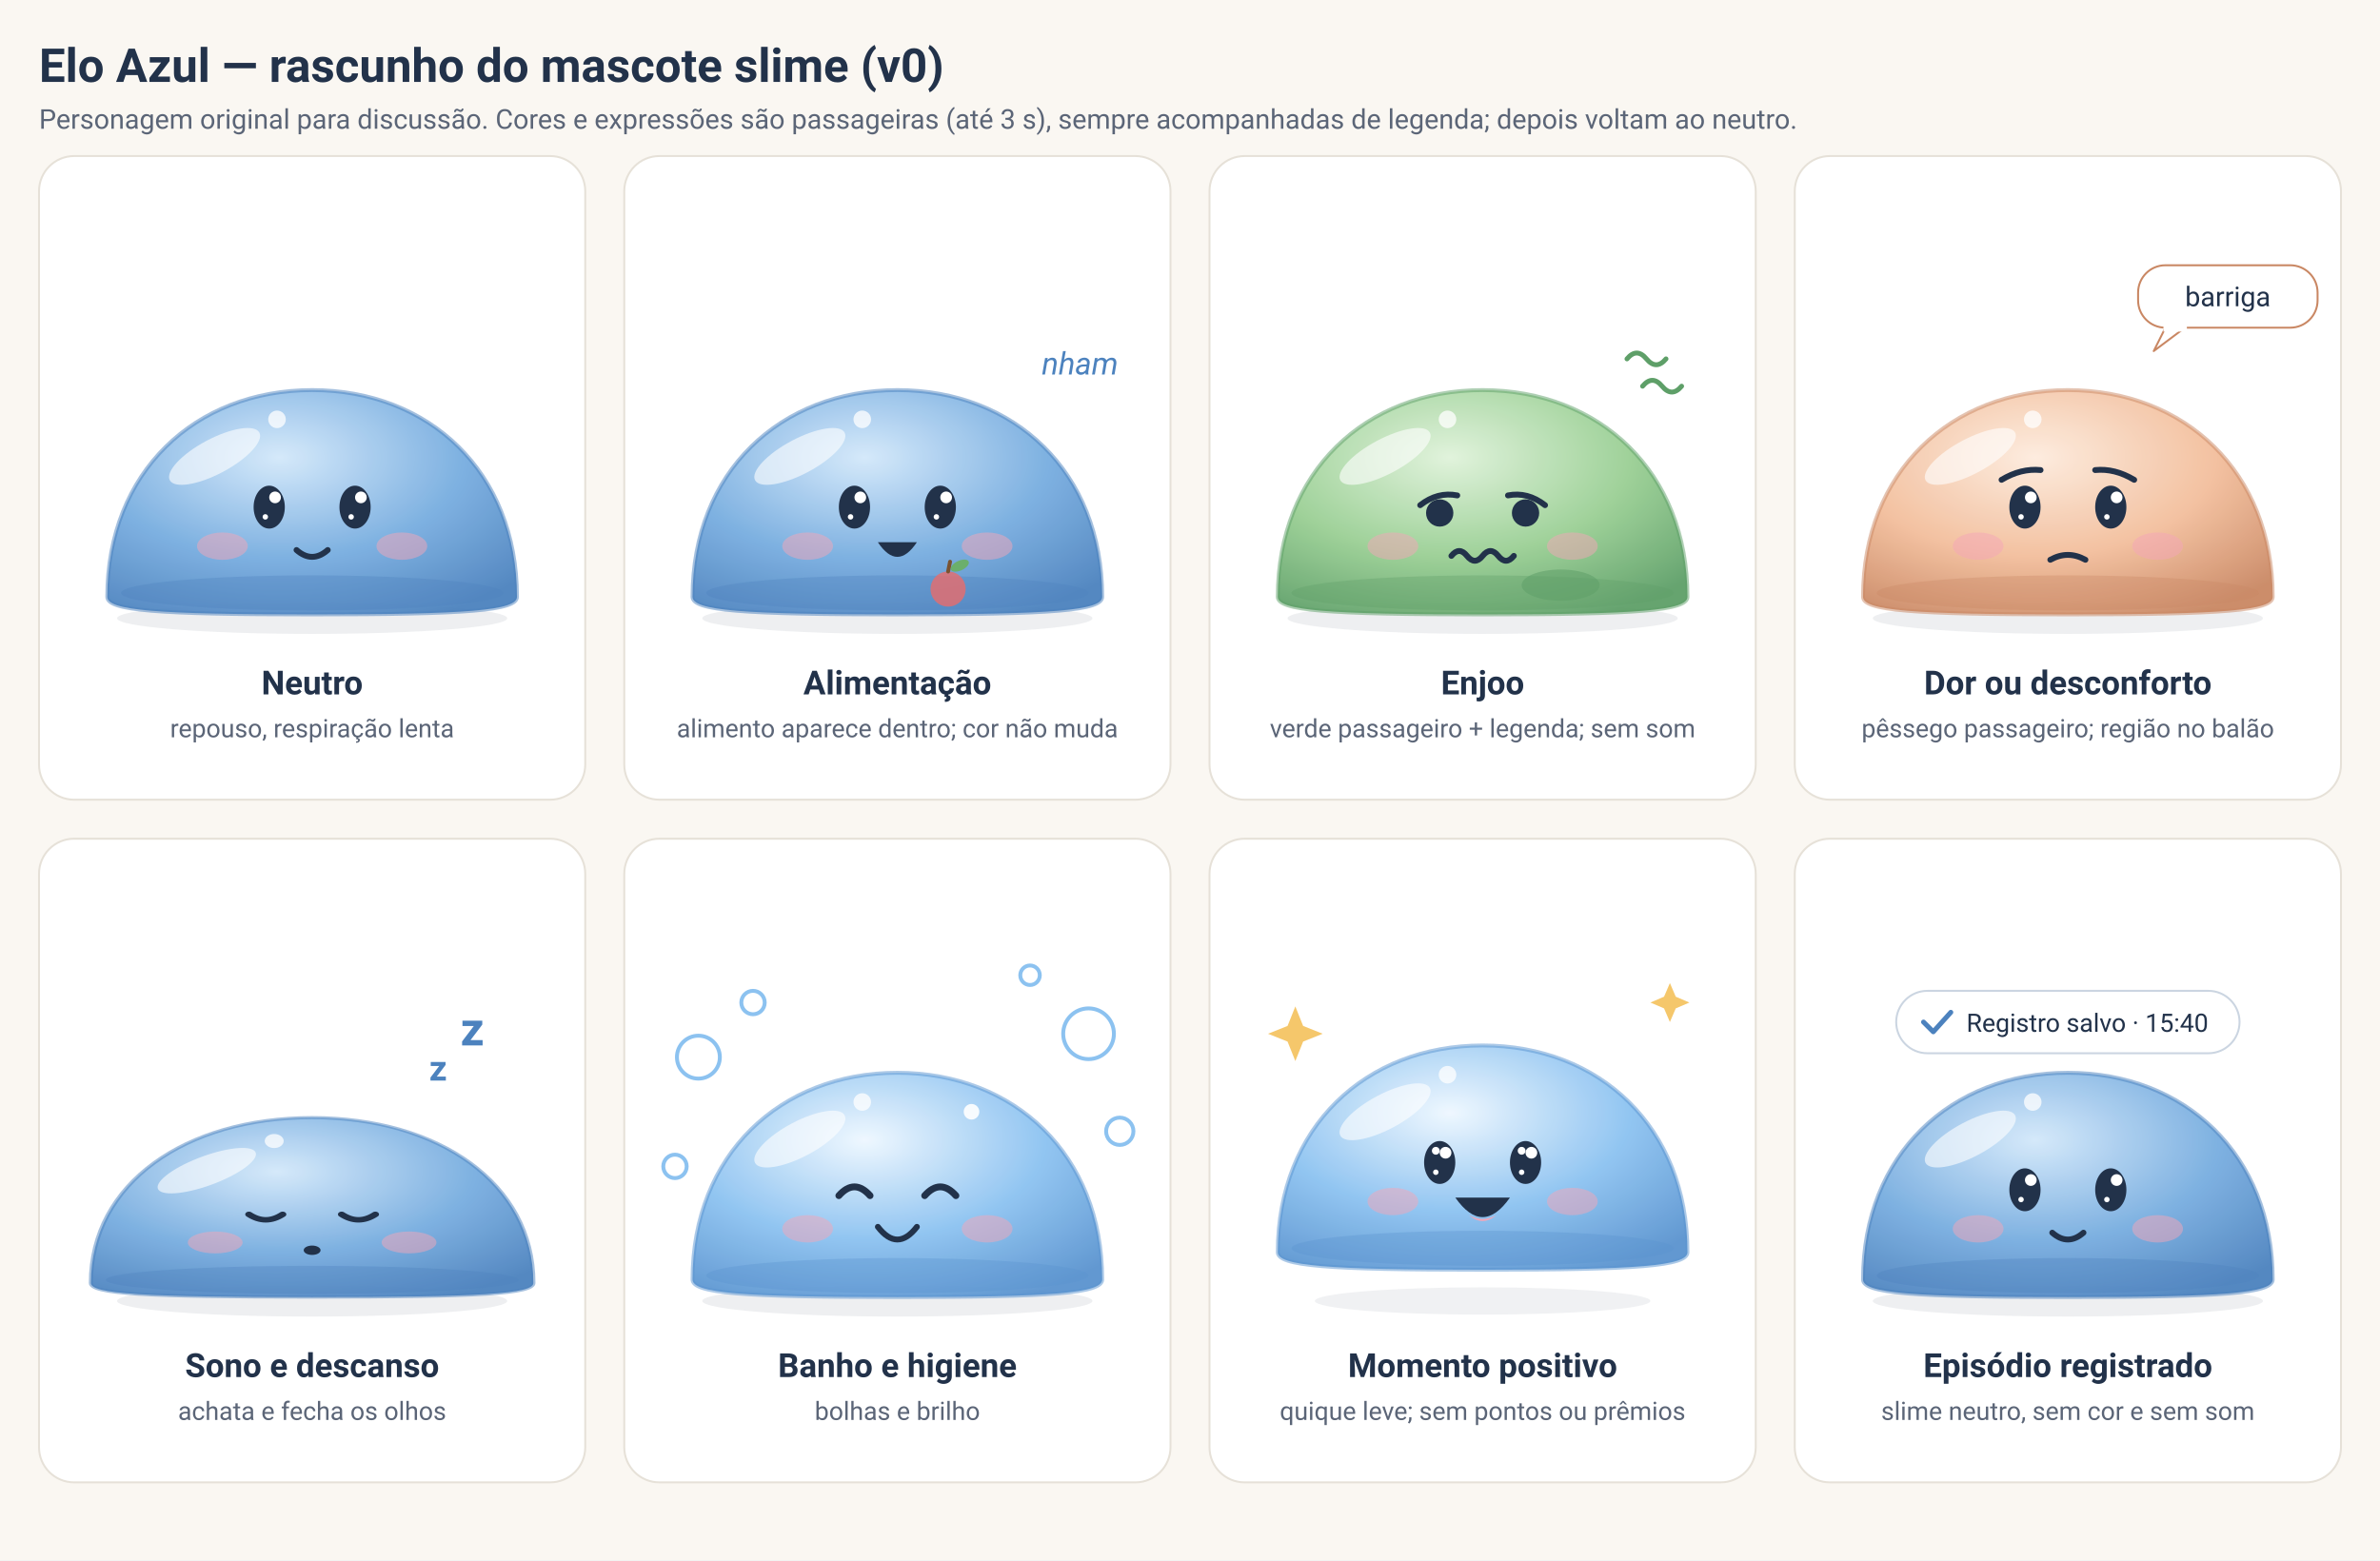
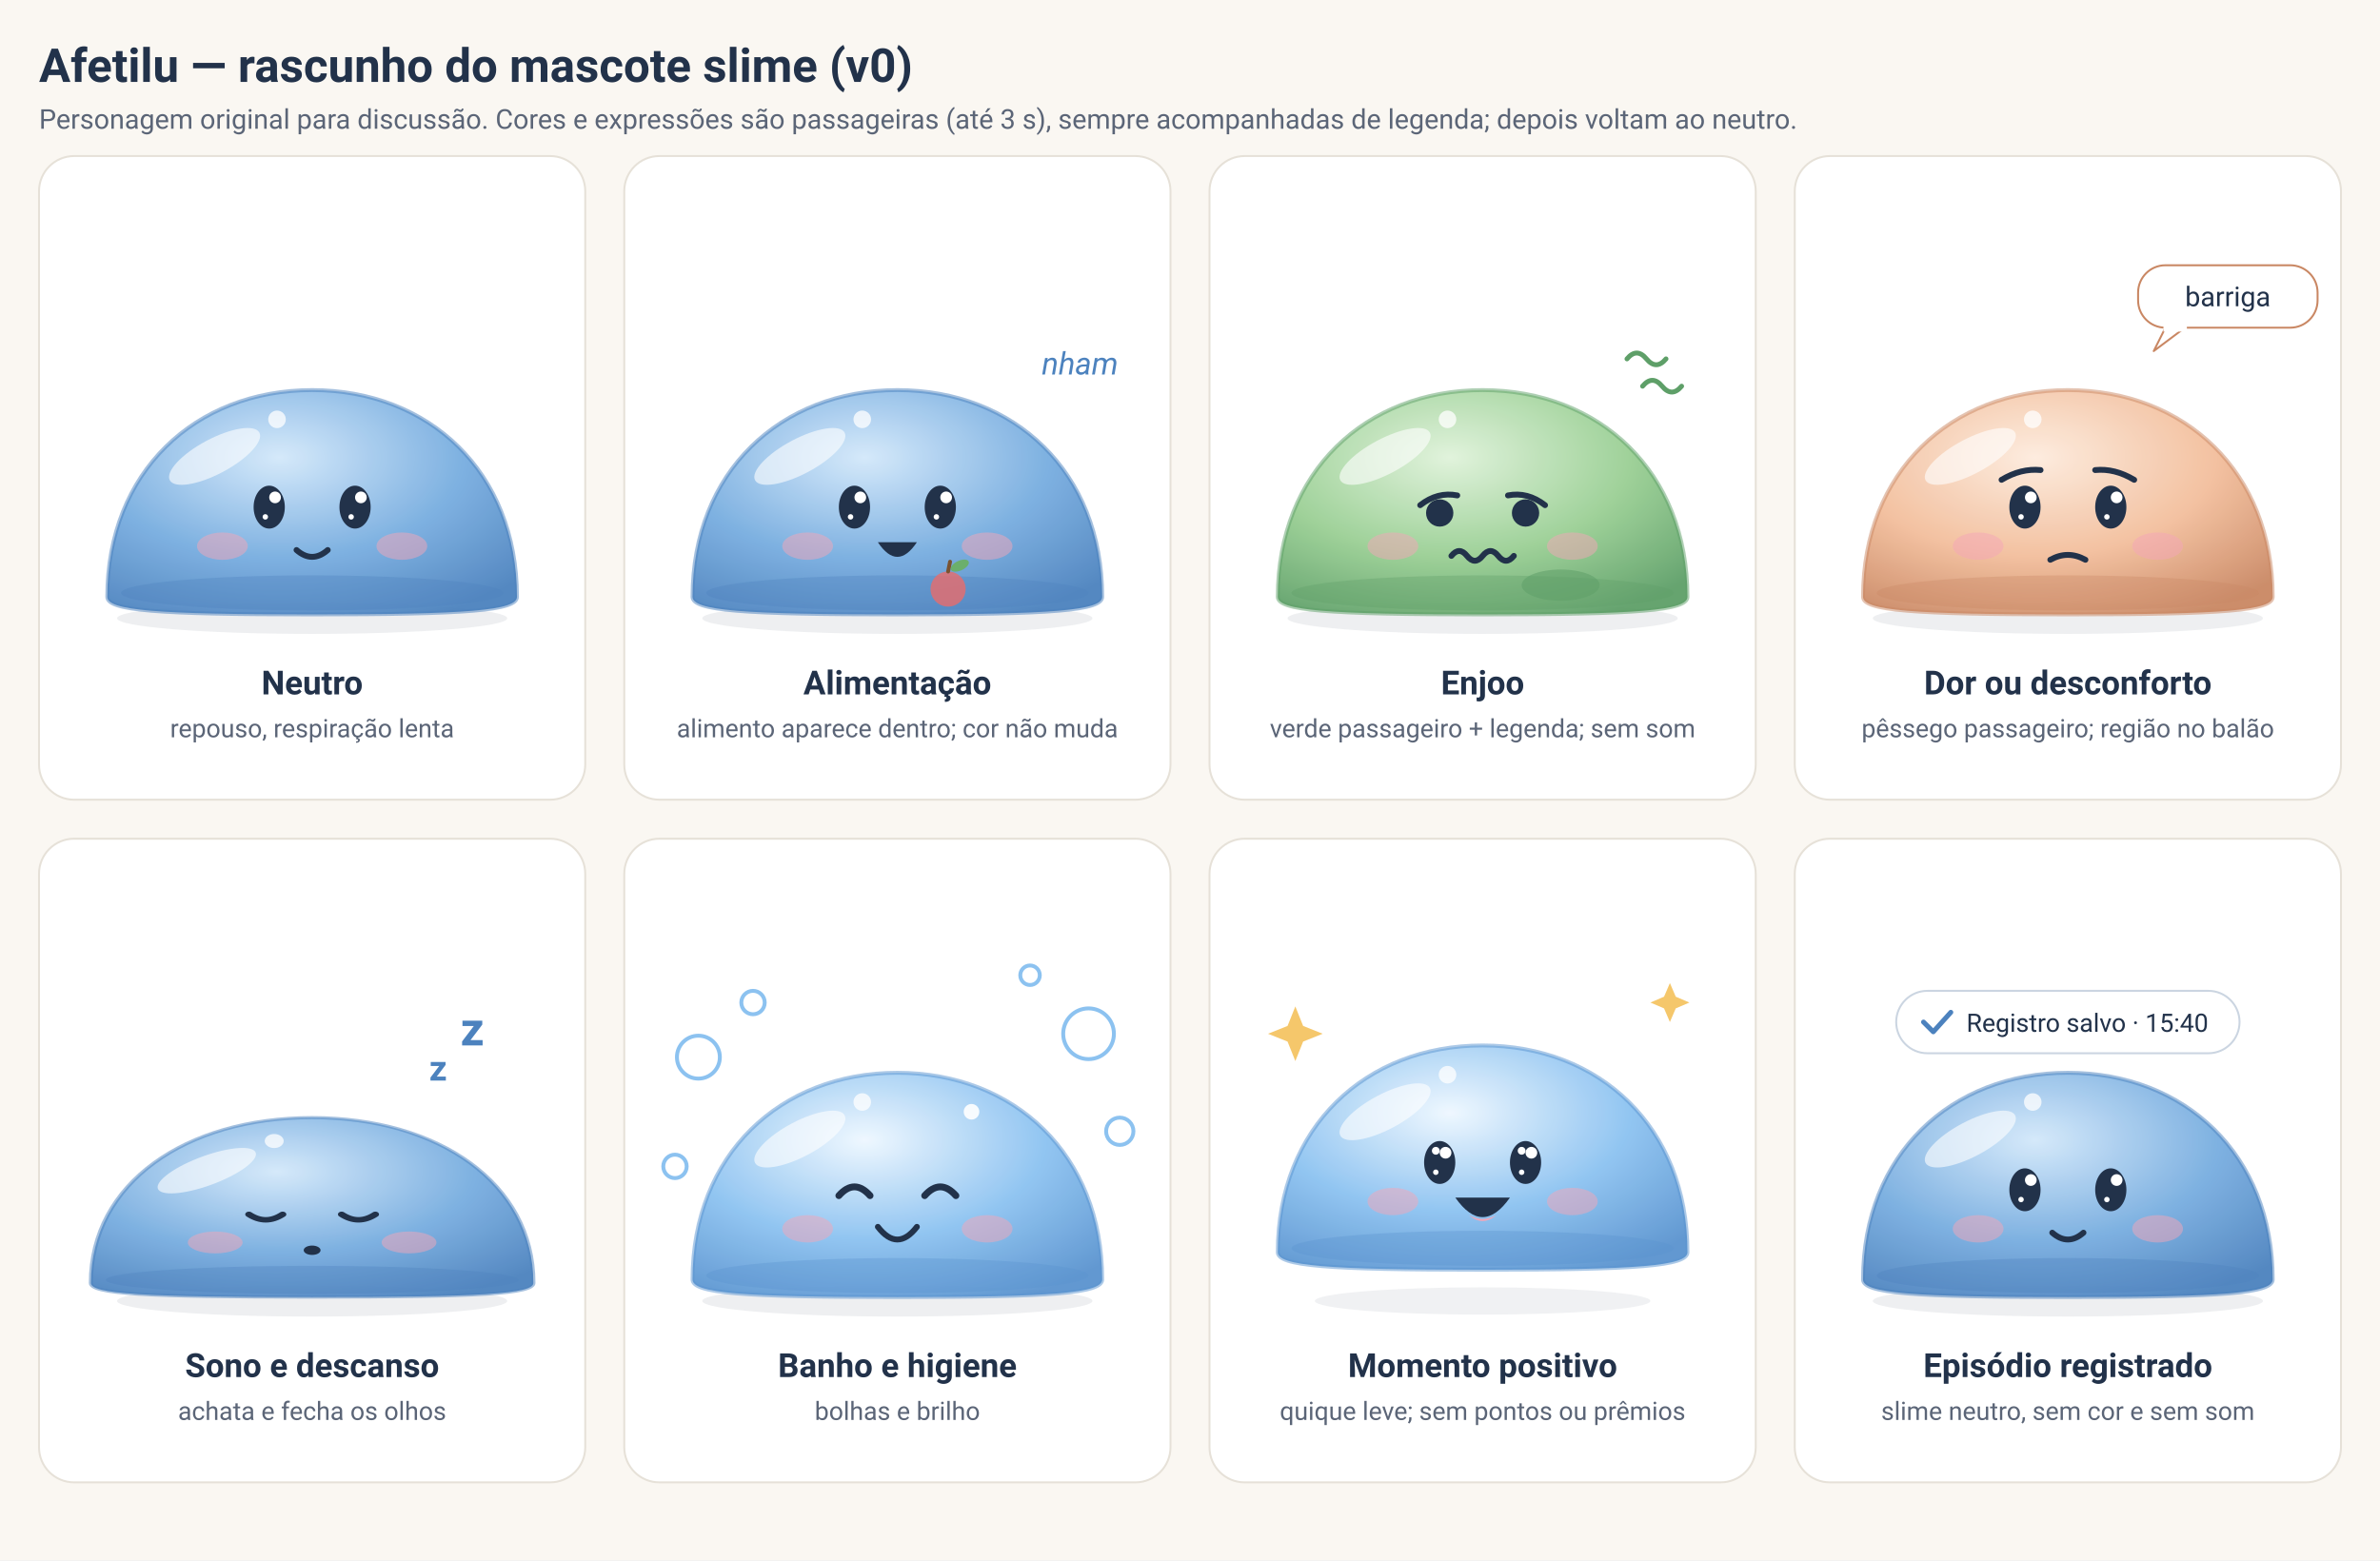
<svg xmlns="http://www.w3.org/2000/svg" width="1220" height="800" viewBox="0 0 1220 800" font-family="Segoe UI, Roboto, Helvetica, Arial, sans-serif">
  <defs>
    <radialGradient id="gAzul" cx=".42" cy=".3" r=".8">
      <stop offset="0" stop-color="#D3E8FA" />
      <stop offset=".55" stop-color="#79AEE0" />
      <stop offset="1" stop-color="#4C82BE" />
    </radialGradient>
    <radialGradient id="gClaro" cx=".42" cy=".3" r=".8">
      <stop offset="0" stop-color="#EEF7FF" />
      <stop offset=".55" stop-color="#8CC2F0" />
      <stop offset="1" stop-color="#5A93CF" />
    </radialGradient>
    <radialGradient id="gVerde" cx=".42" cy=".3" r=".8">
      <stop offset="0" stop-color="#DFF2DA" />
      <stop offset=".55" stop-color="#9ACF94" />
      <stop offset="1" stop-color="#5E9F68" />
    </radialGradient>
    <radialGradient id="gPessego" cx=".42" cy=".3" r=".8">
      <stop offset="0" stop-color="#FDEBDD" />
      <stop offset=".55" stop-color="#F2BE9C" />
      <stop offset="1" stop-color="#C98763" />
    </radialGradient>
    <path id="corpo" d="M15,186 C15,122 60,80 120,80 C180,80 225,122 225,186 C225,193 200,195 120,195 C40,195 15,193 15,186 Z" />
    <g id="brilho">
      <ellipse cx="70" cy="114" rx="26" ry="9" transform="rotate(-28 70 114)" fill="#fff" opacity=".6" />
      <circle cx="102" cy="95" r="4.5" fill="#fff" opacity=".75" />
    </g>
    <g id="olhos">
      <ellipse cx="98" cy="140" rx="8" ry="11" fill="#22324A" />
      <ellipse cx="142" cy="140" rx="8" ry="11" fill="#22324A" />
      <circle cx="101" cy="135" r="3" fill="#fff" />
      <circle cx="145" cy="135" r="3" fill="#fff" />
      <circle cx="96" cy="145" r="1.4" fill="#fff" />
      <circle cx="140" cy="145" r="1.4" fill="#fff" />
    </g>
    <g id="bochechas">
      <ellipse cx="74" cy="160" rx="13" ry="7" fill="#F4A6B8" opacity=".5" />
      <ellipse cx="166" cy="160" rx="13" ry="7" fill="#F4A6B8" opacity=".5" />
    </g>
    <g id="painel">
      <rect x="0" y="0" width="280" height="330" rx="18" fill="#FFFFFF" stroke="#E6E1D8" />
      <ellipse cx="140" cy="237" rx="100" ry="8" fill="#22324A" opacity=".08" />
    </g>
  </defs>
  <rect width="1220" height="800" fill="#FAF7F2" />
-   <text x="20" y="42" font-size="24" font-weight="700" fill="#22324A">Elo Azul — rascunho do mascote slime (v0)</text>
+   <text x="20" y="42" font-size="24" font-weight="700" fill="#22324A">Afetilu — rascunho do mascote slime (v0)</text>
  <text x="20" y="66" font-size="14" fill="#5B6577">Personagem original para discussão. Cores e expressões são passageiras (até 3 s), sempre acompanhadas de legenda; depois voltam ao neutro.</text>
  <g transform="translate(20,80)">
    <use href="#painel" />
    <g transform="translate(20,40)">
      <use href="#corpo" fill="url(#gAzul)" opacity=".95" />
      <ellipse cx="120" cy="184" rx="98" ry="9" fill="#4C82BE" opacity=".35" />
      <use href="#brilho" />
      <use href="#olhos" />
      <use href="#bochechas" />
      <path d="M112,162 Q120,169 128,162" stroke="#22324A" stroke-width="3" fill="none" stroke-linecap="round" />
      <use href="#corpo" fill="none" stroke="#4C82BE" stroke-width="2" opacity=".5" />
    </g>
    <text x="140" y="276" text-anchor="middle" font-size="17" font-weight="700" fill="#22324A">Neutro</text>
    <text x="140" y="298" text-anchor="middle" font-size="13" fill="#5B6577">repouso, respiração lenta</text>
  </g>
  <g transform="translate(320,80)">
    <use href="#painel" />
    <g transform="translate(20,40)">
      <use href="#corpo" fill="url(#gAzul)" opacity=".95" />
      <ellipse cx="120" cy="184" rx="98" ry="9" fill="#4C82BE" opacity=".35" />
      <circle cx="146" cy="182" r="9" fill="#E86B6B" opacity=".8" />
      <path d="M146,173 L147,168" stroke="#7A5230" stroke-width="2" stroke-linecap="round" />
      <ellipse cx="152" cy="170" rx="5" ry="2.5" transform="rotate(-25 152 170)" fill="#6BAF6B" />
      <use href="#brilho" />
      <use href="#olhos" />
      <use href="#bochechas" />
      <path d="M110,158 Q120,173 130,158 Z" fill="#22324A" />
      <use href="#corpo" fill="none" stroke="#4C82BE" stroke-width="2" opacity=".5" />
    </g>
    <text x="214" y="112" font-size="16" font-style="italic" fill="#4C82BE">nham</text>
    <text x="140" y="276" text-anchor="middle" font-size="17" font-weight="700" fill="#22324A">Alimentação</text>
    <text x="140" y="298" text-anchor="middle" font-size="13" fill="#5B6577">alimento aparece dentro; cor não muda</text>
  </g>
  <g transform="translate(620,80)">
    <use href="#painel" />
    <g transform="translate(20,40)">
      <use href="#corpo" fill="url(#gVerde)" opacity=".95" />
      <ellipse cx="120" cy="184" rx="98" ry="9" fill="#5E9F68" opacity=".35" />
      <use href="#brilho" />
      <ellipse cx="98" cy="143" rx="7" ry="7" fill="#22324A" />
      <ellipse cx="142" cy="143" rx="7" ry="7" fill="#22324A" />
      <path d="M88,139 Q97,132 107,134" stroke="#22324A" stroke-width="3" fill="none" stroke-linecap="round" />
      <path d="M152,139 Q143,132 133,134" stroke="#22324A" stroke-width="3" fill="none" stroke-linecap="round" />
      <use href="#bochechas" />
      <path d="M104,165 q4,-5 8,0 t8,0 t8,0 t8,0" stroke="#22324A" stroke-width="3" fill="none" stroke-linecap="round" />
      <ellipse cx="160" cy="180" rx="20" ry="8" fill="#5E9F68" opacity=".55" />
      <use href="#corpo" fill="none" stroke="#5E9F68" stroke-width="2" opacity=".5" />
    </g>
    <path d="M214,104 q5,-6 10,0 t10,0" stroke="#5E9F68" stroke-width="2.5" fill="none" stroke-linecap="round" />
    <path d="M222,118 q5,-6 10,0 t10,0" stroke="#5E9F68" stroke-width="2.5" fill="none" stroke-linecap="round" />
    <text x="140" y="276" text-anchor="middle" font-size="17" font-weight="700" fill="#22324A">Enjoo</text>
    <text x="140" y="298" text-anchor="middle" font-size="13" fill="#5B6577">verde passageiro + legenda; sem som</text>
  </g>
  <g transform="translate(920,80)">
    <use href="#painel" />
    <g transform="translate(20,40)">
      <use href="#corpo" fill="url(#gPessego)" opacity=".95" />
      <ellipse cx="120" cy="184" rx="98" ry="9" fill="#C98763" opacity=".35" />
      <use href="#brilho" />
      <use href="#olhos" />
      <path d="M86,126 Q96,120 106,121" stroke="#22324A" stroke-width="3" fill="none" stroke-linecap="round" />
      <path d="M154,126 Q144,120 134,121" stroke="#22324A" stroke-width="3" fill="none" stroke-linecap="round" />
      <use href="#bochechas" />
      <path d="M111,167 Q120,162 129,167" stroke="#22324A" stroke-width="3" fill="none" stroke-linecap="round" />
      <use href="#corpo" fill="none" stroke="#C98763" stroke-width="2" opacity=".5" />
    </g>
    <rect x="176" y="56" width="92" height="32" rx="14" fill="#FFFFFF" stroke="#C98763" />
    <path d="M190,88 L184,100 L200,88 Z" fill="#FFFFFF" stroke="#C98763" stroke-linejoin="round" />
    <rect x="189" y="87" width="12" height="3" fill="#FFFFFF" />
    <text x="222" y="77" text-anchor="middle" font-size="14" fill="#22324A">barriga</text>
    <text x="140" y="276" text-anchor="middle" font-size="17" font-weight="700" fill="#22324A">Dor ou desconforto</text>
    <text x="140" y="298" text-anchor="middle" font-size="13" fill="#5B6577">pêssego passageiro; região no balão</text>
  </g>
  <g transform="translate(20,430)">
    <use href="#painel" />
    <g transform="translate(20,40)">
      <g transform="translate(120,195) scale(1.08,0.8) translate(-120,-195)">
        <use href="#corpo" fill="url(#gAzul)" opacity=".95" />
        <ellipse cx="120" cy="184" rx="98" ry="9" fill="#4C82BE" opacity=".35" />
        <use href="#brilho" />
        <path d="M90,142 Q98,149 106,142" stroke="#22324A" stroke-width="3.5" fill="none" stroke-linecap="round" />
        <path d="M134,142 Q142,149 150,142" stroke="#22324A" stroke-width="3.5" fill="none" stroke-linecap="round" />
        <use href="#bochechas" />
        <ellipse cx="120" cy="165" rx="4" ry="3" fill="#22324A" />
        <use href="#corpo" fill="none" stroke="#4C82BE" stroke-width="2" opacity=".5" />
      </g>
    </g>
    <text x="200" y="124" font-size="18" font-weight="600" fill="#4C82BE">z</text>
    <text x="216" y="106" font-size="24" font-weight="600" fill="#4C82BE">z</text>
    <text x="140" y="276" text-anchor="middle" font-size="17" font-weight="700" fill="#22324A">Sono e descanso</text>
    <text x="140" y="298" text-anchor="middle" font-size="13" fill="#5B6577">achata e fecha os olhos</text>
  </g>
  <g transform="translate(320,430)">
    <use href="#painel" />
    <g transform="translate(20,40)">
      <use href="#corpo" fill="url(#gClaro)" opacity=".95" />
      <ellipse cx="120" cy="184" rx="98" ry="9" fill="#5A93CF" opacity=".35" />
      <use href="#brilho" />
      <circle cx="158" cy="100" r="4" fill="#fff" opacity=".9" />
      <path d="M90,143 Q98,134 106,143" stroke="#22324A" stroke-width="3.5" fill="none" stroke-linecap="round" />
      <path d="M134,143 Q142,134 150,143" stroke="#22324A" stroke-width="3.5" fill="none" stroke-linecap="round" />
      <use href="#bochechas" />
      <path d="M110,159 Q120,172 130,159" stroke="#22324A" stroke-width="3" fill="none" stroke-linecap="round" />
      <use href="#corpo" fill="none" stroke="#5A93CF" stroke-width="2" opacity=".5" />
    </g>
    <g fill="#FFFFFF" fill-opacity=".7" stroke="#8CC2F0" stroke-width="2">
      <circle cx="38" cy="112" r="11" />
      <circle cx="66" cy="84" r="6" />
      <circle cx="238" cy="100" r="13" />
      <circle cx="254" cy="150" r="7" />
      <circle cx="26" cy="168" r="6" />
      <circle cx="208" cy="70" r="5" />
    </g>
    <text x="140" y="276" text-anchor="middle" font-size="17" font-weight="700" fill="#22324A">Banho e higiene</text>
    <text x="140" y="298" text-anchor="middle" font-size="13" fill="#5B6577">bolhas e brilho</text>
  </g>
  <g transform="translate(620,430)">
    <rect x="0" y="0" width="280" height="330" rx="18" fill="#FFFFFF" stroke="#E6E1D8" />
    <ellipse cx="140" cy="237" rx="86" ry="7" fill="#22324A" opacity=".07" />
    <g transform="translate(20,26)">
      <use href="#corpo" fill="url(#gClaro)" opacity=".95" />
      <ellipse cx="120" cy="184" rx="98" ry="9" fill="#5A93CF" opacity=".35" />
      <use href="#brilho" />
      <use href="#olhos" />
      <circle cx="96" cy="134" r="2" fill="#fff" />
      <circle cx="140" cy="134" r="2" fill="#fff" />
      <use href="#bochechas" />
      <path d="M106,158 Q120,178 134,158 Z" fill="#22324A" />
      <path d="M113,167 Q120,173 127,167 Q120,171 113,167 Z" fill="#F4A6B8" />
      <use href="#corpo" fill="none" stroke="#5A93CF" stroke-width="2" opacity=".5" />
    </g>
    <g fill="#F5C76B">
      <path d="M44,86 l4,10 l10,4 l-10,4 l-4,10 l-4,-10 l-10,-4 l10,-4 Z" />
      <path d="M236,74 l3,7 l7,3 l-7,3 l-3,7 l-3,-7 l-7,-3 l7,-3 Z" />
    </g>
    <text x="140" y="276" text-anchor="middle" font-size="17" font-weight="700" fill="#22324A">Momento positivo</text>
    <text x="140" y="298" text-anchor="middle" font-size="13" fill="#5B6577">quique leve; sem pontos ou prêmios</text>
  </g>
  <g transform="translate(920,430)">
    <use href="#painel" />
    <g transform="translate(20,40)">
      <use href="#corpo" fill="url(#gAzul)" opacity=".95" />
      <ellipse cx="120" cy="184" rx="98" ry="9" fill="#4C82BE" opacity=".35" />
      <use href="#brilho" />
      <use href="#olhos" />
      <use href="#bochechas" />
      <path d="M112,162 Q120,169 128,162" stroke="#22324A" stroke-width="3" fill="none" stroke-linecap="round" />
      <use href="#corpo" fill="none" stroke="#4C82BE" stroke-width="2" opacity=".5" />
    </g>
    <rect x="52" y="78" width="176" height="32" rx="16" fill="#FFFFFF" stroke="#CBD5E1" />
    <path d="M66,94 l5,5 l9,-10" stroke="#4C82BE" stroke-width="2.5" fill="none" stroke-linecap="round" stroke-linejoin="round" />
    <text x="150" y="99" text-anchor="middle" font-size="13" fill="#22324A">Registro salvo · 15:40</text>
    <text x="140" y="276" text-anchor="middle" font-size="17" font-weight="700" fill="#22324A">Episódio registrado</text>
    <text x="140" y="298" text-anchor="middle" font-size="13" fill="#5B6577">slime neutro, sem cor e sem som</text>
  </g>
</svg>
